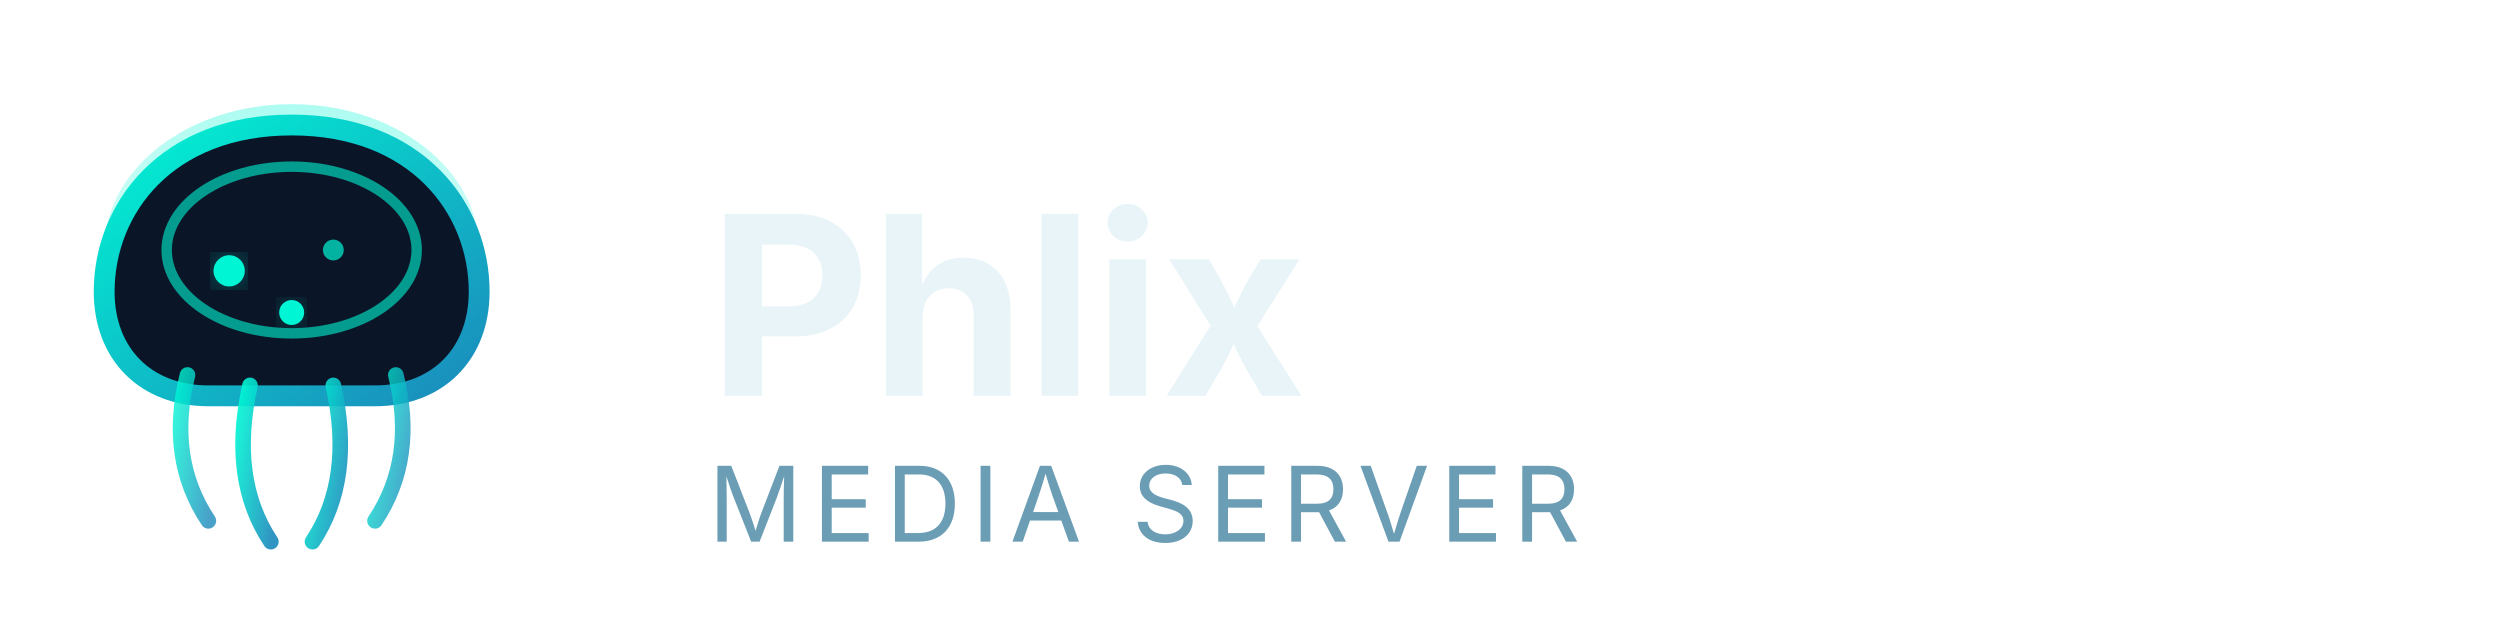
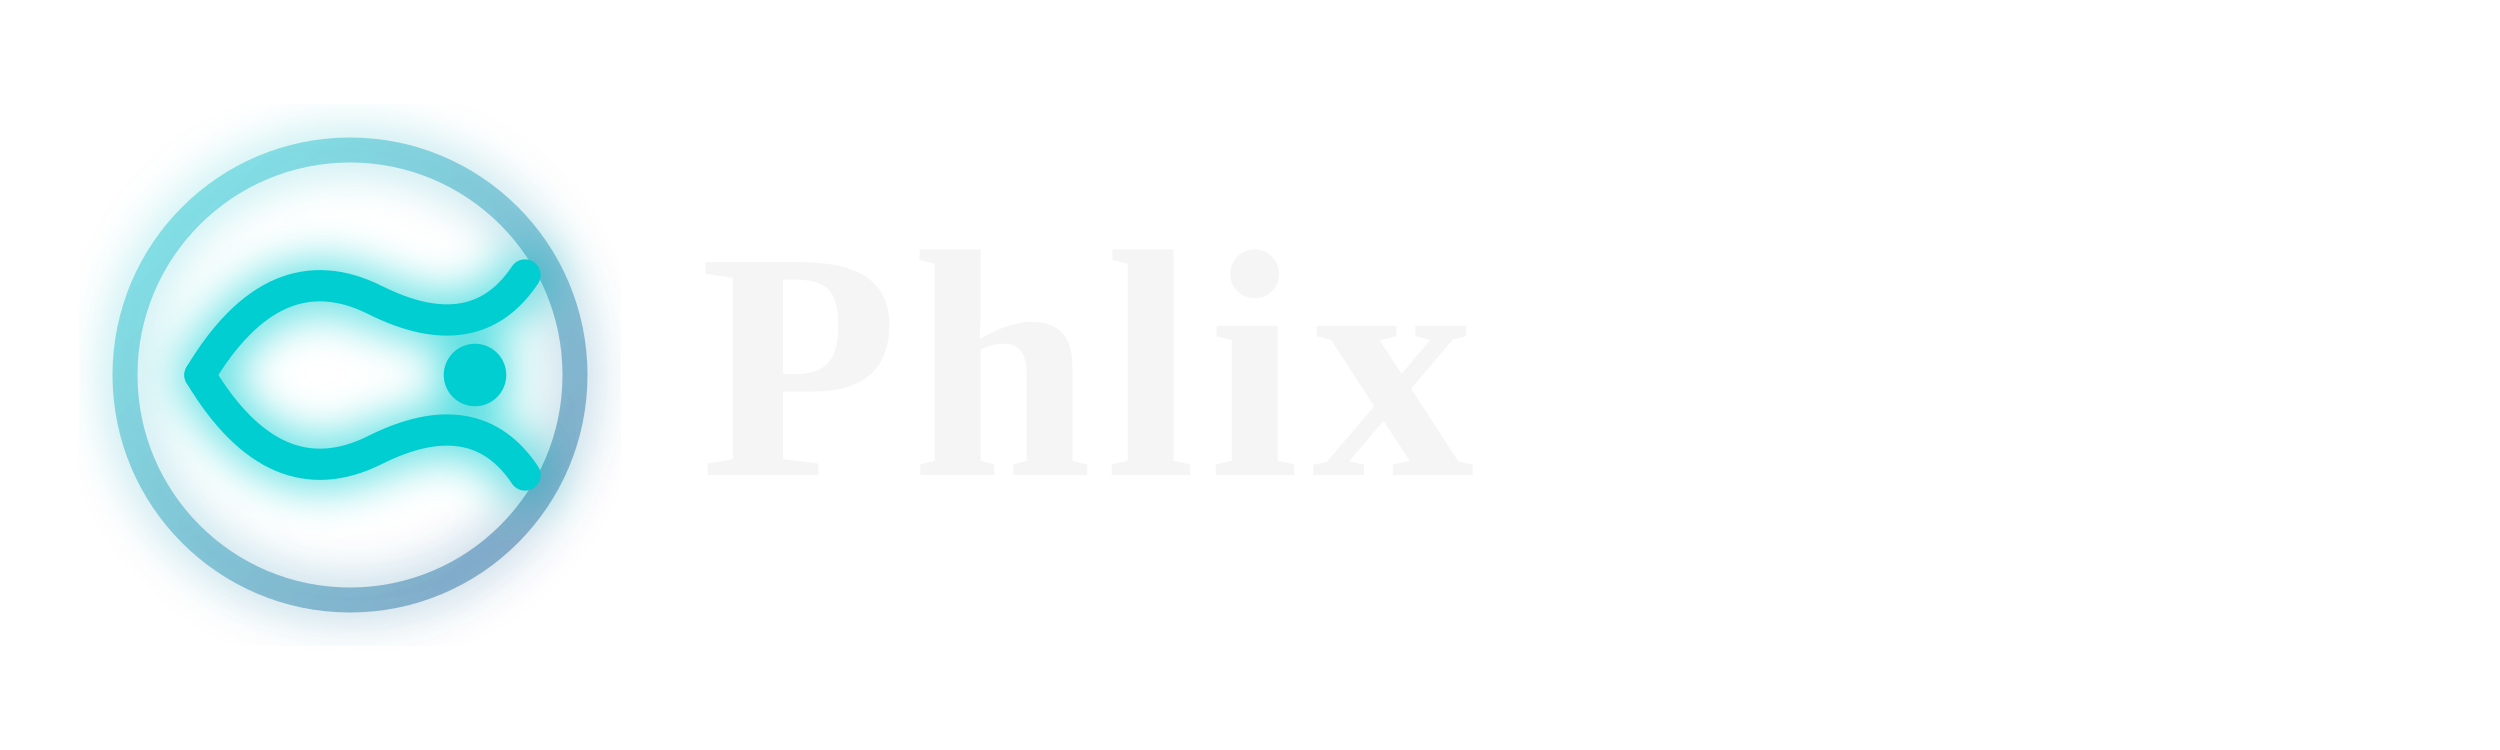
- <svg xmlns="http://www.w3.org/2000/svg" viewBox="0 0 240 60" fill="none">
+ <svg xmlns="http://www.w3.org/2000/svg" viewBox="0 0 200 60" fill="none">
  <defs>
-     <linearGradient id="bodyGrad" x1="0%" y1="0%" x2="100%" y2="100%">
-       <stop offset="0%" stop-color="#00F5D4" />
-       <stop offset="100%" stop-color="#1B8ABC" />
-     </linearGradient>
-     <linearGradient id="glowGrad" x1="0%" y1="0%" x2="0%" y2="100%">
-       <stop offset="0%" stop-color="#00F5D4" stop-opacity="0.8" />
-       <stop offset="100%" stop-color="#00F5D4" stop-opacity="0" />
+     <linearGradient id="markGrad" x1="0%" y1="0%" x2="100%" y2="100%">
+       <stop offset="0%" stop-color="#00CED1" />
+       <stop offset="100%" stop-color="#004488" />
    </linearGradient>
    <filter id="glow">
      <feGaussianBlur stdDeviation="2" result="blur" />
      <feMerge>
        <feMergeNode in="blur" />
        <feMergeNode in="SourceGraphic" />
      </feMerge>
    </filter>
  </defs>
-   <g transform="translate(8, 8)">
-     <ellipse cx="20" cy="16" rx="18" ry="14" fill="url(#glowGrad)" opacity="0.4" />
-     <path d="M20 4 C8 4 2 12 2 20 C2 26 6 30 12 30 L28 30 C34 30 38 26 38 20 C38 12 32 4 20 4Z" fill="#0A1628" stroke="url(#bodyGrad)" stroke-width="2" />
-     <ellipse cx="20" cy="16" rx="12" ry="8" fill="none" stroke="#00F5D4" stroke-width="1" opacity="0.6" />
-     <g stroke="url(#bodyGrad)" stroke-width="1.5" stroke-linecap="round" fill="none">
-       <path d="M10 28 Q8 36 12 42" opacity="0.8" />
-       <path d="M16 29 Q14 38 18 44" opacity="0.9" />
-       <path d="M20 30 Q20 40 20 46" opacity="1" filter="url(#glow)" />
-       <path d="M24 29 Q26 38 22 44" opacity="0.9" />
-       <path d="M30 28 Q32 36 28 42" opacity="0.8" />
-     </g>
-     <circle cx="14" cy="18" r="1.5" fill="#00F5D4" filter="url(#glow)" />
-     <circle cx="24" cy="16" r="1" fill="#00F5D4" opacity="0.7" />
-     <circle cx="20" cy="22" r="1.2" fill="#00F5D4" filter="url(#glow)" />
+   <g transform="translate(8, 10)" filter="url(#glow)">
+     <circle cx="20" cy="20" r="18" stroke="url(#markGrad)" stroke-width="2" fill="none" opacity="0.4" />
+     <path d="M8 20 Q14 10, 22 14 Q30 18, 34 12" stroke="#00CED1" stroke-width="2.5" stroke-linecap="round" fill="none" />
+     <path d="M8 20 Q14 30, 22 26 Q30 22, 34 28" stroke="#00CED1" stroke-width="2.5" stroke-linecap="round" fill="none" />
+     <circle cx="30" cy="20" r="2.5" fill="#00CED1" />
  </g>
-   <text x="68" y="38" font-family="system-ui, -apple-system, 'Segoe UI', sans-serif" font-size="24" font-weight="700" fill="#E8F4F8">Phlix</text>
-   <text x="68" y="52" font-family="system-ui, -apple-system, 'Segoe UI', sans-serif" font-size="10" font-weight="400" fill="#6B9DB5" letter-spacing="0.1em">MEDIA SERVER</text>
+   <text x="56" y="38" font-family="Georgia, 'Times New Roman', serif" font-size="26" font-weight="700" fill="#F5F5F5" letter-spacing="0.04em">Phlix</text>
</svg>
